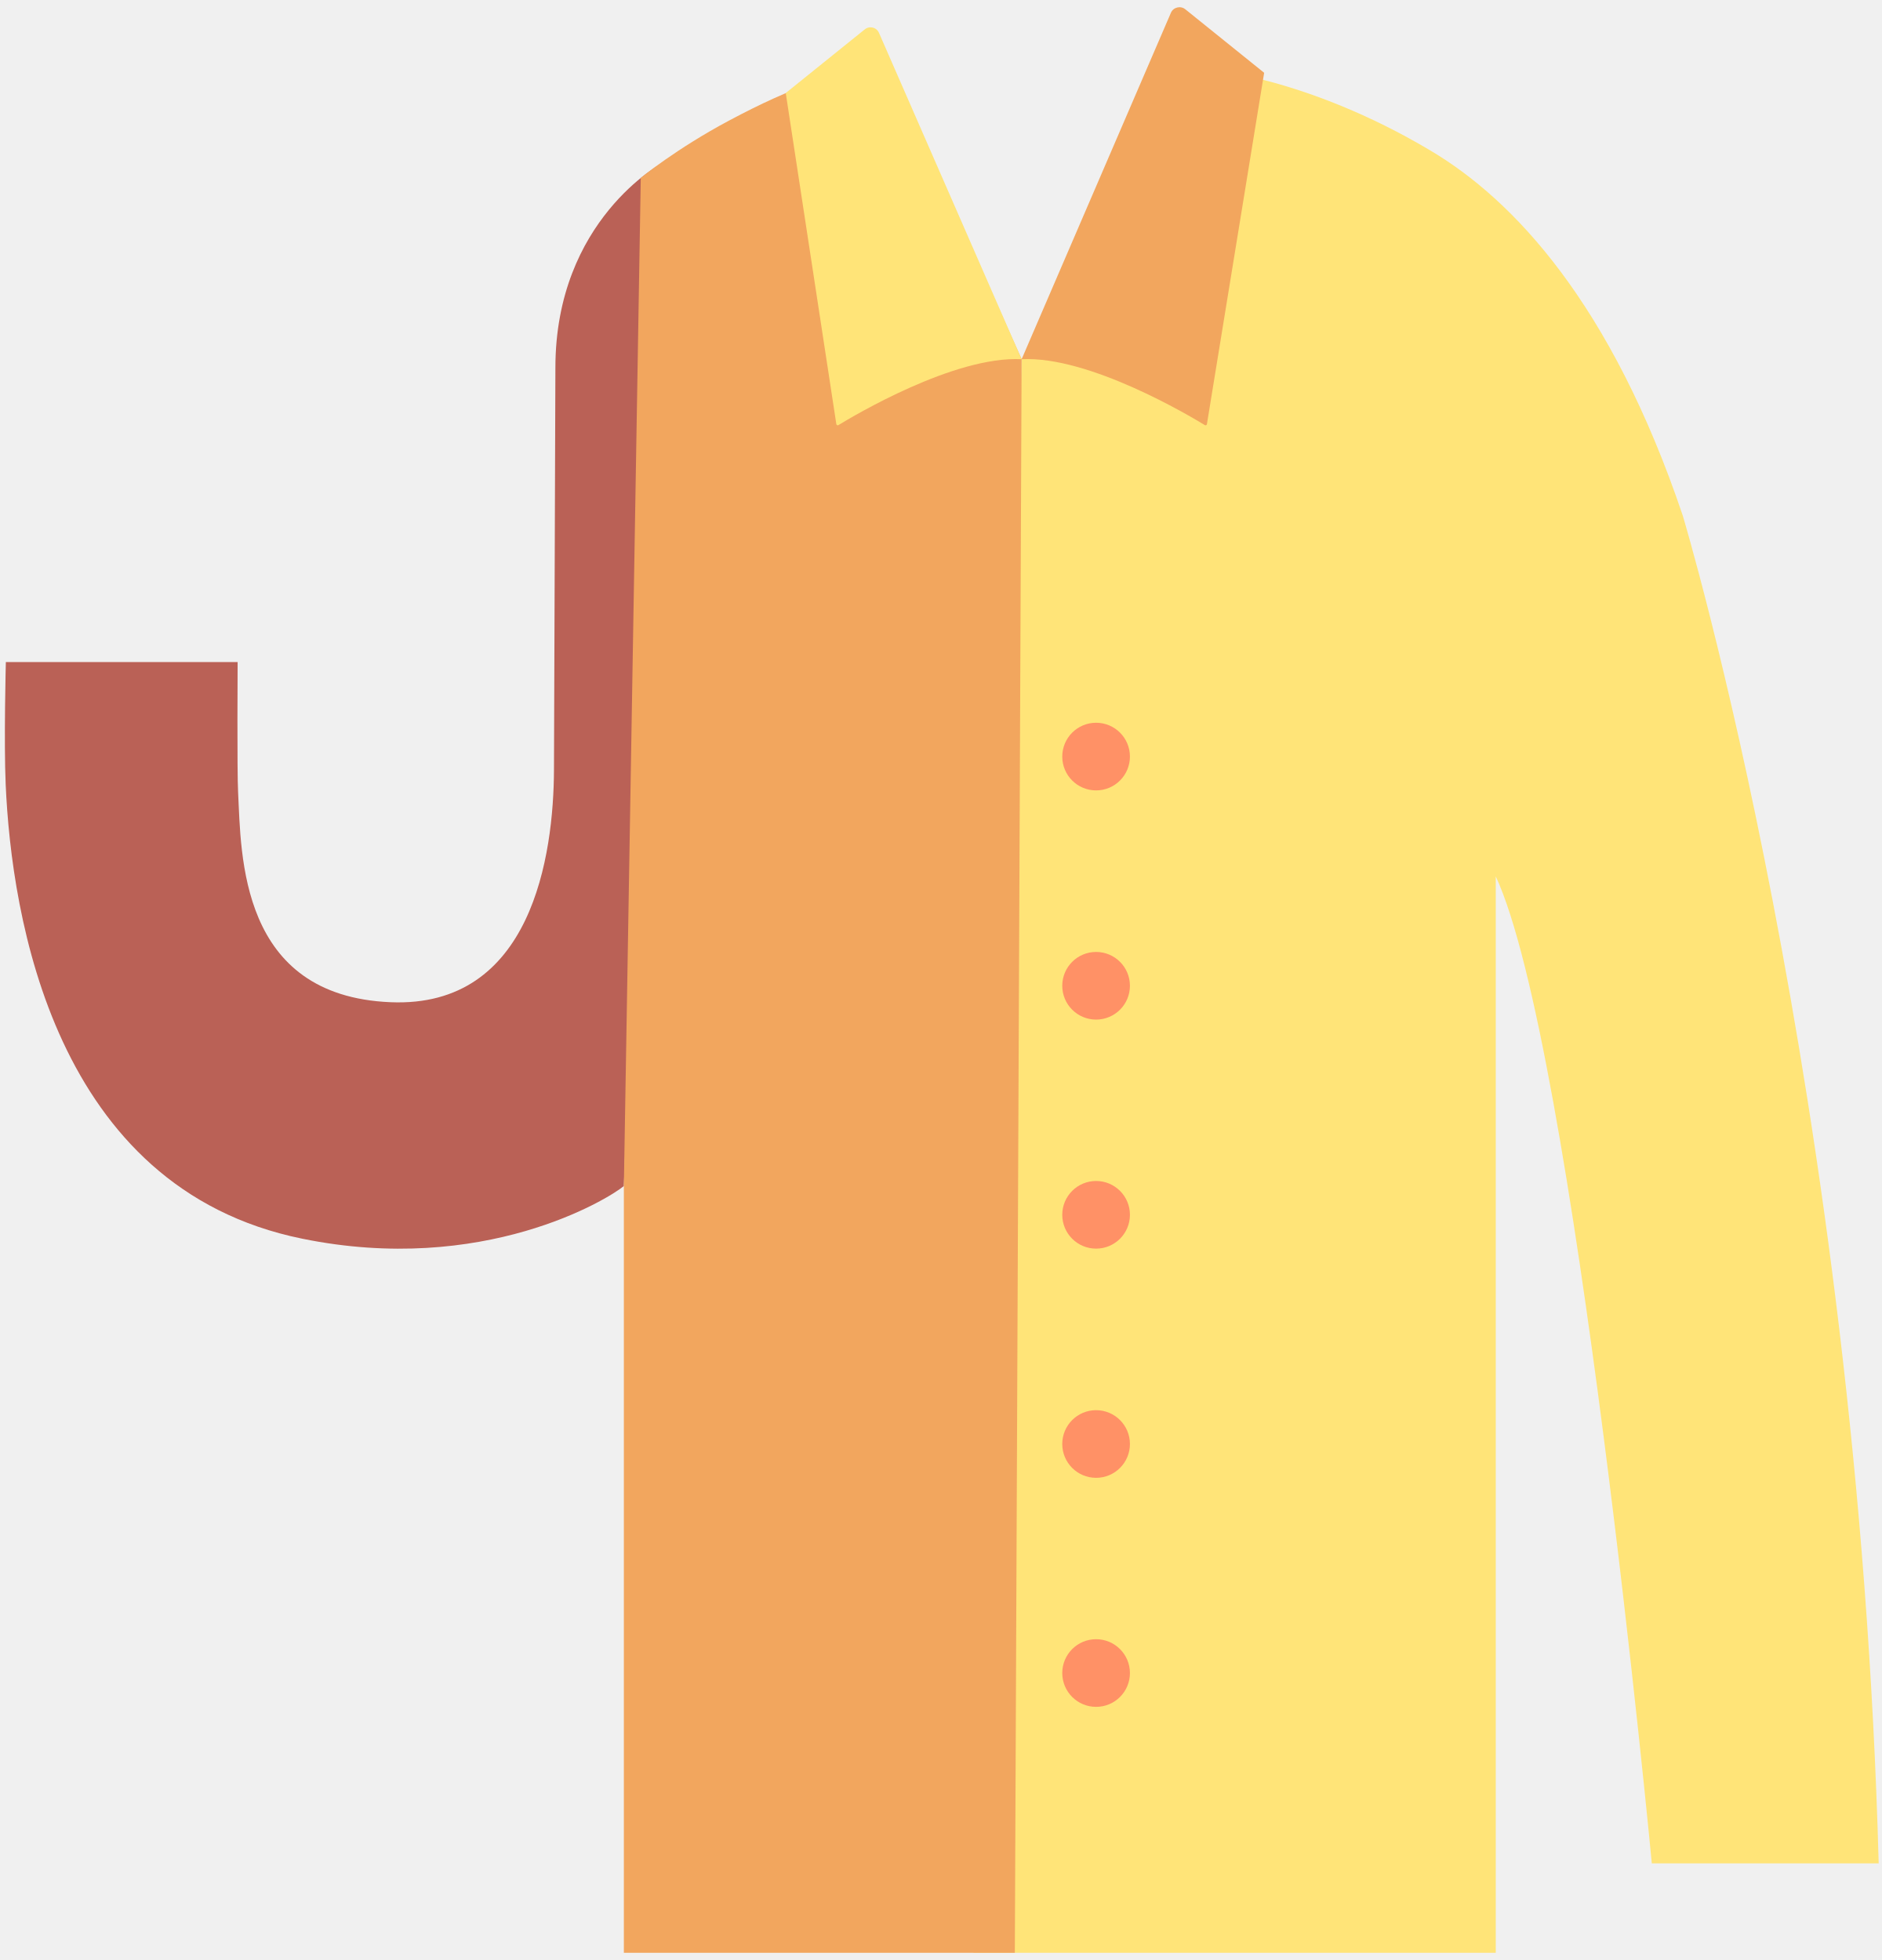
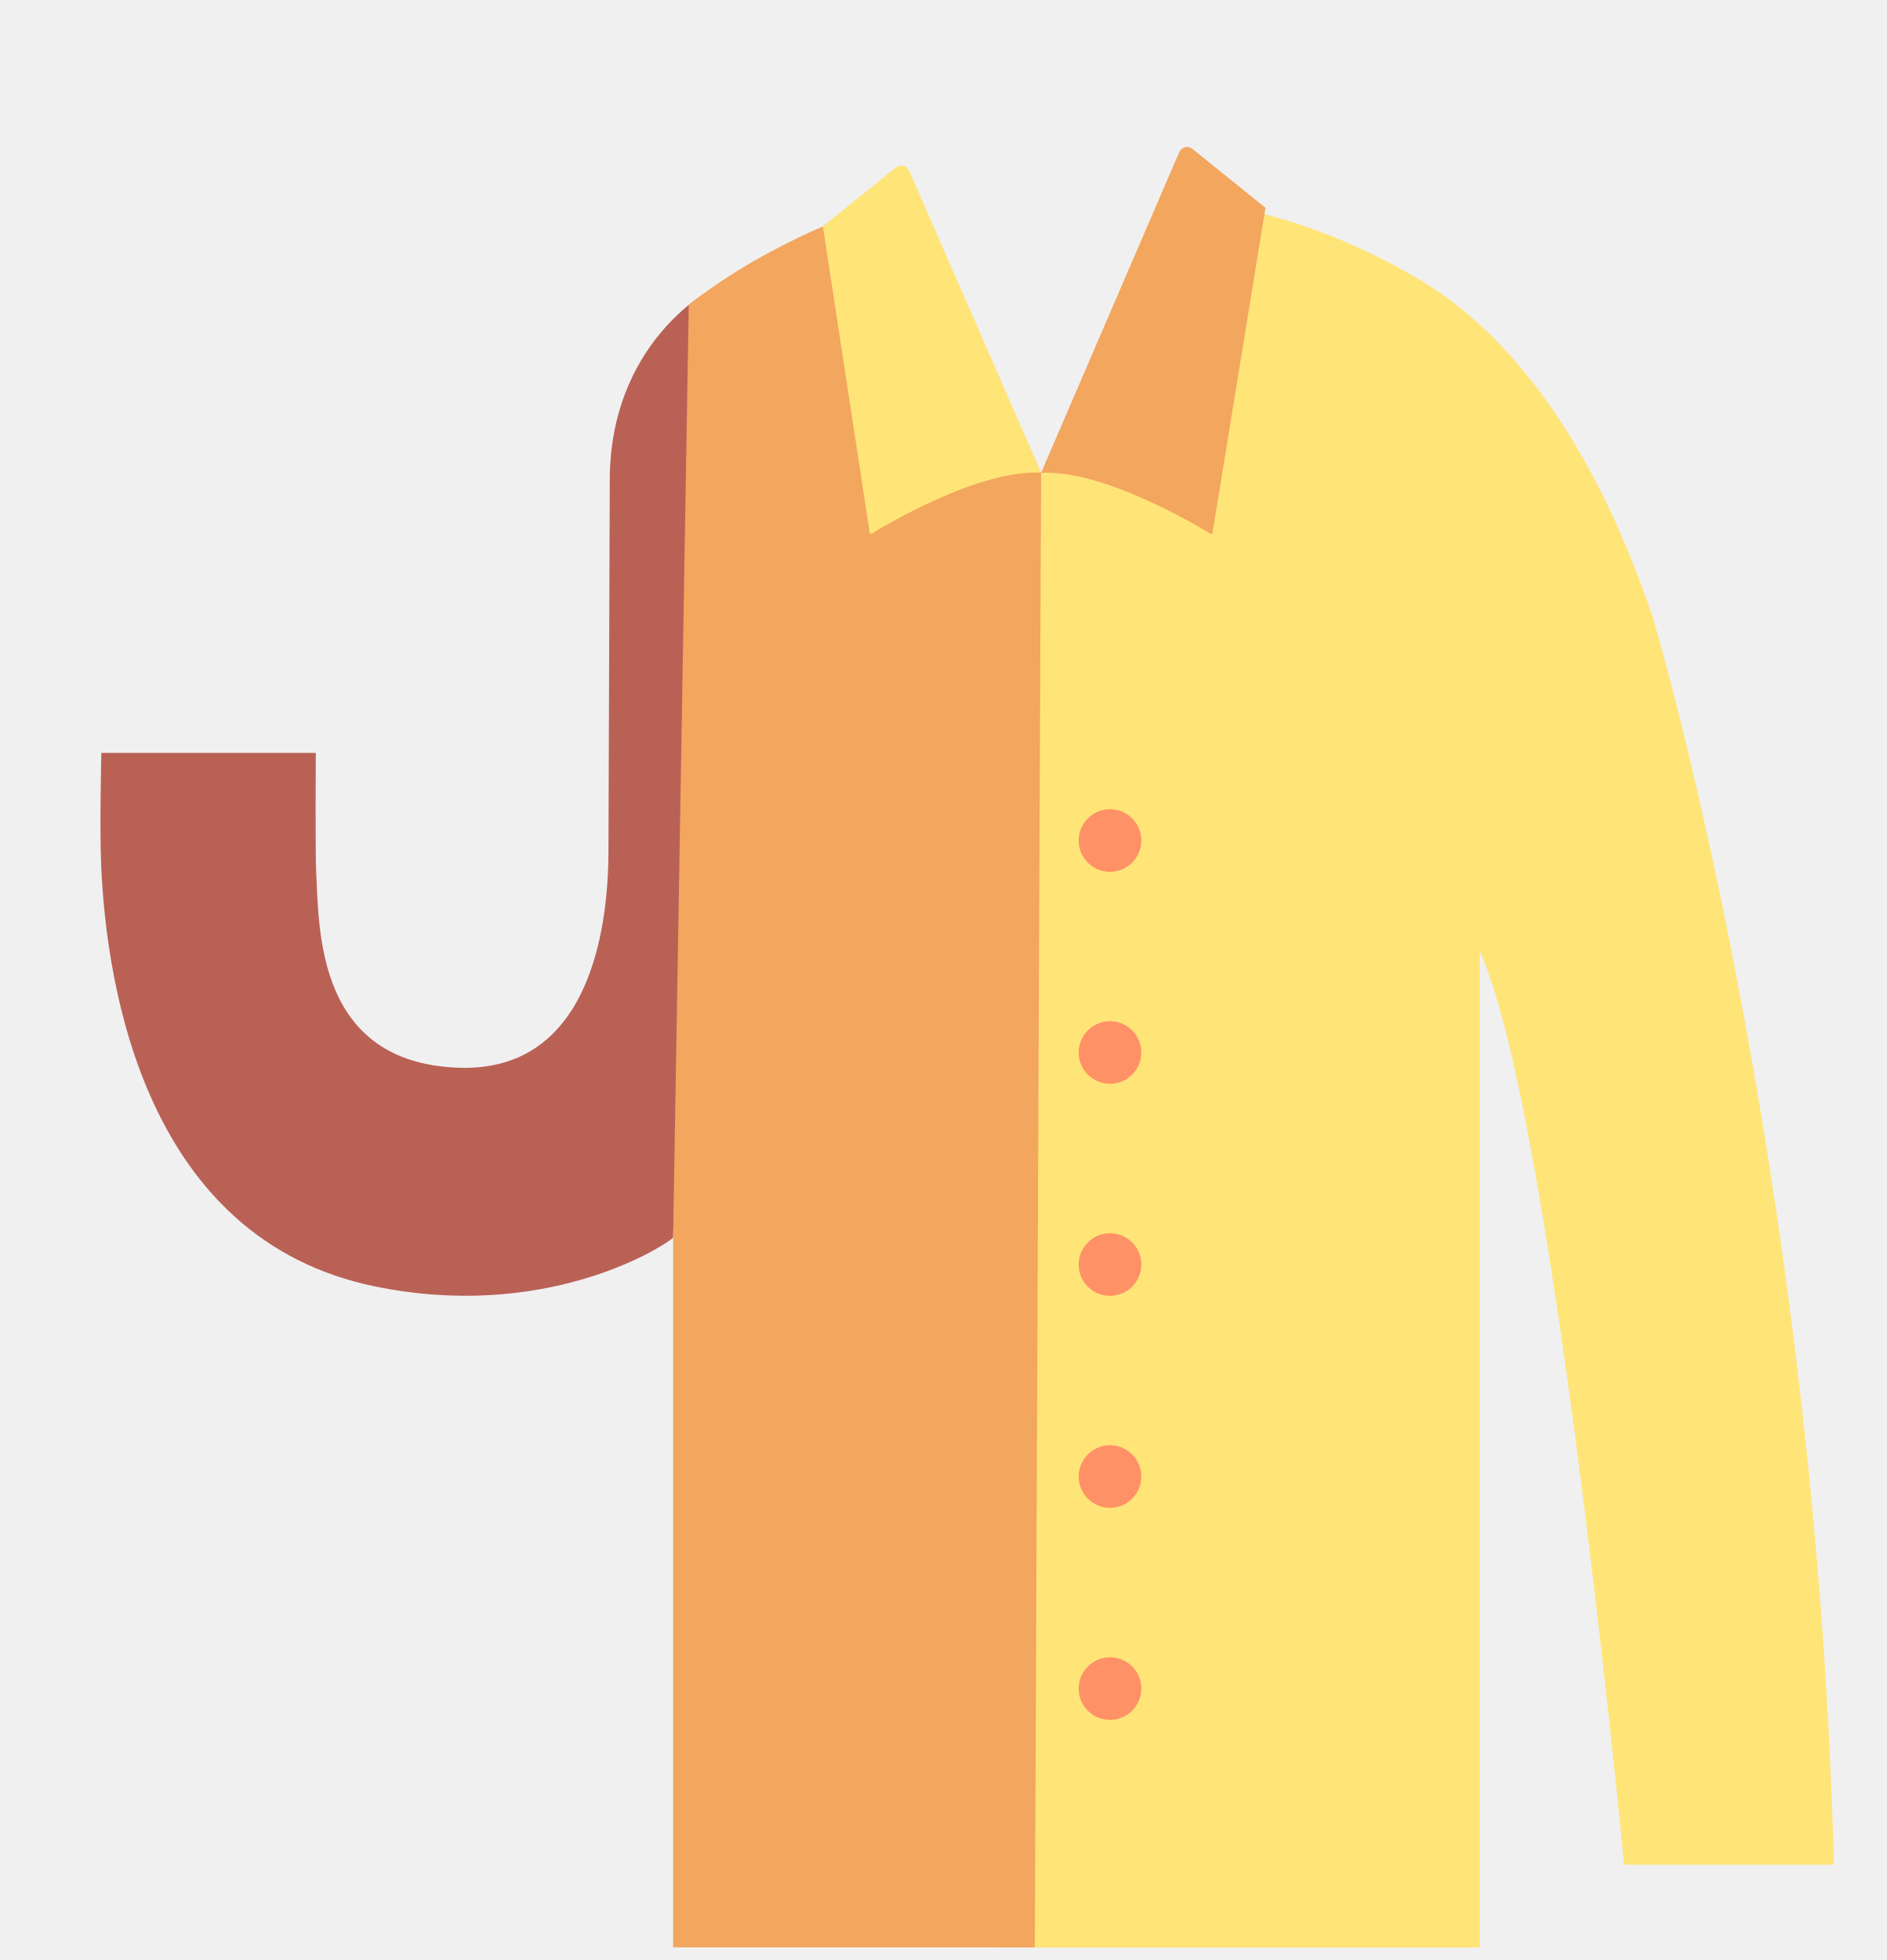
- <svg xmlns="http://www.w3.org/2000/svg" width="119" height="124" viewBox="0 0 119 124" fill="none">
-   <g clip-path="url(#clip0_301_1352)">
-     <path d="M106.44 32.625C101.91 19.185 95.72 12.635 90.48 9.525C82.55 4.805 76.21 4.365 76.21 4.365L64.62 22.725L61.58 123.545H94.61V55.445C99.57 66.125 104.48 117.885 104.48 117.885H118.83C117.53 69.485 106.44 32.625 106.44 32.625Z" fill="#FFE478" />
-     <path d="M41.9 10.305C41.9 10.305 35.13 13.905 35.13 23.265L35.04 48.685C35.02 54.115 33.65 63.785 24.7 63.405C15.13 63.005 15.26 54.095 15.06 50.115C14.99 48.855 15.03 41.885 15.03 41.885H0.37C0.37 41.885 0.24 46.925 0.36 49.645C0.73 57.945 3.4 75.165 19.11 78.365C30.56 80.705 38.45 75.875 39.46 75.035L41.9 10.305Z" fill="#BA6156" />
-     <path d="M56.36 4.365C53.17 4.365 50.1 5.505 46.12 7.625C42.76 9.415 40.53 11.255 40.53 11.255L39.46 75.035V75.045V97.505V123.545H64.19L64.62 22.725L56.36 4.365Z" fill="#F2A65E" />
-     <path d="M74.97 0.585L79.96 4.605L76.34 26.835C76.33 26.895 76.26 26.925 76.21 26.895C75.29 26.335 68.9 22.505 64.62 22.725L74.06 0.815C74.21 0.455 74.67 0.345 74.97 0.585Z" fill="#F2A65E" />
-     <path d="M54.69 1.865L49.7 5.885L52.9 26.835C52.91 26.895 52.98 26.925 53.03 26.895C53.95 26.335 60.34 22.505 64.62 22.725L55.6 2.085C55.45 1.725 54.99 1.615 54.69 1.865Z" fill="#FFE478" />
-     <path d="M69.33 50.005C70.512 50.005 71.47 49.047 71.47 47.865C71.47 46.683 70.512 45.725 69.33 45.725C68.148 45.725 67.19 46.683 67.19 47.865C67.19 49.047 68.148 50.005 69.33 50.005Z" fill="#FF9166" />
-     <path d="M69.33 64.505C70.512 64.505 71.47 63.547 71.47 62.365C71.47 61.183 70.512 60.225 69.33 60.225C68.148 60.225 67.19 61.183 67.19 62.365C67.19 63.547 68.148 64.505 69.33 64.505Z" fill="#FF9166" />
-     <path d="M69.33 78.995C70.512 78.995 71.47 78.037 71.47 76.855C71.47 75.673 70.512 74.715 69.33 74.715C68.148 74.715 67.19 75.673 67.19 76.855C67.19 78.037 68.148 78.995 69.33 78.995Z" fill="#FF9166" />
-     <path d="M69.33 93.495C70.512 93.495 71.47 92.537 71.47 91.355C71.47 90.173 70.512 89.215 69.33 89.215C68.148 89.215 67.19 90.173 67.19 91.355C67.19 92.537 68.148 93.495 69.33 93.495Z" fill="#FF9166" />
-     <path d="M69.33 107.985C70.512 107.985 71.47 107.027 71.47 105.845C71.47 104.663 70.512 103.705 69.33 103.705C68.148 103.705 67.19 104.663 67.19 105.845C67.19 107.027 68.148 107.985 69.33 107.985Z" fill="#FF9166" />
+ <svg xmlns="http://www.w3.org/2000/svg" width="129" height="134" viewBox="0 0 129 134" fill="none">
+   <g clip-path="url(#clip0_331_650)">
+     <path d="M113 42.215C108.47 28.775 102.28 22.225 97.04 19.115C89.1 14.395 82.76 13.955 82.76 13.955L71.18 32.325L68.14 133.145H101.17V65.045C106.13 75.725 111.04 127.485 111.04 127.485H125.39C124.09 79.075 113 42.215 113 42.215Z" fill="#FFE478" />
+     <path d="M48.46 19.895C48.46 19.895 41.69 23.495 41.69 32.855L41.6 58.275C41.58 63.705 40.21 73.375 31.26 72.995C21.69 72.595 21.82 63.685 21.62 59.705C21.55 58.445 21.59 51.475 21.59 51.475H6.93C6.93 51.475 6.8 56.515 6.92 59.235C7.29 67.535 9.96 84.755 25.67 87.955C37.12 90.295 45.01 85.465 46.02 84.625L48.46 19.895Z" fill="#BA6156" />
+     <path d="M62.92 13.955C59.73 13.955 56.66 15.095 52.68 17.215C49.32 19.005 47.09 20.845 47.09 20.845L46.02 84.625V84.635V107.095V133.135H70.75L71.18 32.325L62.92 13.955Z" fill="#F2A65E" />
+     <path d="M81.53 10.185L86.52 14.205L82.9 36.435C82.89 36.495 82.82 36.525 82.77 36.495C81.85 35.935 75.46 32.105 71.18 32.325L80.62 10.415C80.78 10.045 81.23 9.935 81.53 10.185Z" fill="#F2A65E" />
+     <path d="M61.25 11.455L56.26 15.475L59.46 36.425C59.47 36.485 59.54 36.515 59.59 36.485C60.51 35.925 66.9 32.095 71.18 32.315L62.16 11.675C62.01 11.325 61.55 11.215 61.25 11.455Z" fill="#FFE478" />
+     <path d="M75.89 59.605C77.072 59.605 78.03 58.647 78.03 57.465C78.03 56.283 77.072 55.325 75.89 55.325C74.708 55.325 73.75 56.283 73.75 57.465C73.75 58.647 74.708 59.605 75.89 59.605Z" fill="#FF9166" />
+     <path d="M75.89 74.095C77.072 74.095 78.03 73.137 78.03 71.955C78.03 70.773 77.072 69.815 75.89 69.815C74.708 69.815 73.75 70.773 73.75 71.955C73.75 73.137 74.708 74.095 75.89 74.095Z" fill="#FF9166" />
+     <path d="M75.89 88.595C77.072 88.595 78.03 87.637 78.03 86.455C78.03 85.273 77.072 84.315 75.89 84.315C74.708 84.315 73.75 85.273 73.75 86.455C73.75 87.637 74.708 88.595 75.89 88.595Z" fill="#FF9166" />
+     <path d="M75.89 103.085C77.072 103.085 78.03 102.127 78.03 100.945C78.03 99.763 77.072 98.805 75.89 98.805C74.708 98.805 73.75 99.763 73.75 100.945C73.75 102.127 74.708 103.085 75.89 103.085Z" fill="#FF9166" />
+     <path d="M75.89 117.585C77.072 117.585 78.03 116.627 78.03 115.445C78.03 114.263 77.072 113.305 75.89 113.305C74.708 113.305 73.75 114.263 73.75 115.445C73.75 116.627 74.708 117.585 75.89 117.585Z" fill="#FF9166" />
  </g>
  <defs>
-     <clipPath id="clip0_301_1352">
-       <rect width="118.52" height="123.09" fill="white" transform="translate(0.310059 0.454956)" />
+     <clipPath id="clip0_331_650">
+       <rect width="129" height="134" fill="white" />
    </clipPath>
  </defs>
</svg>
